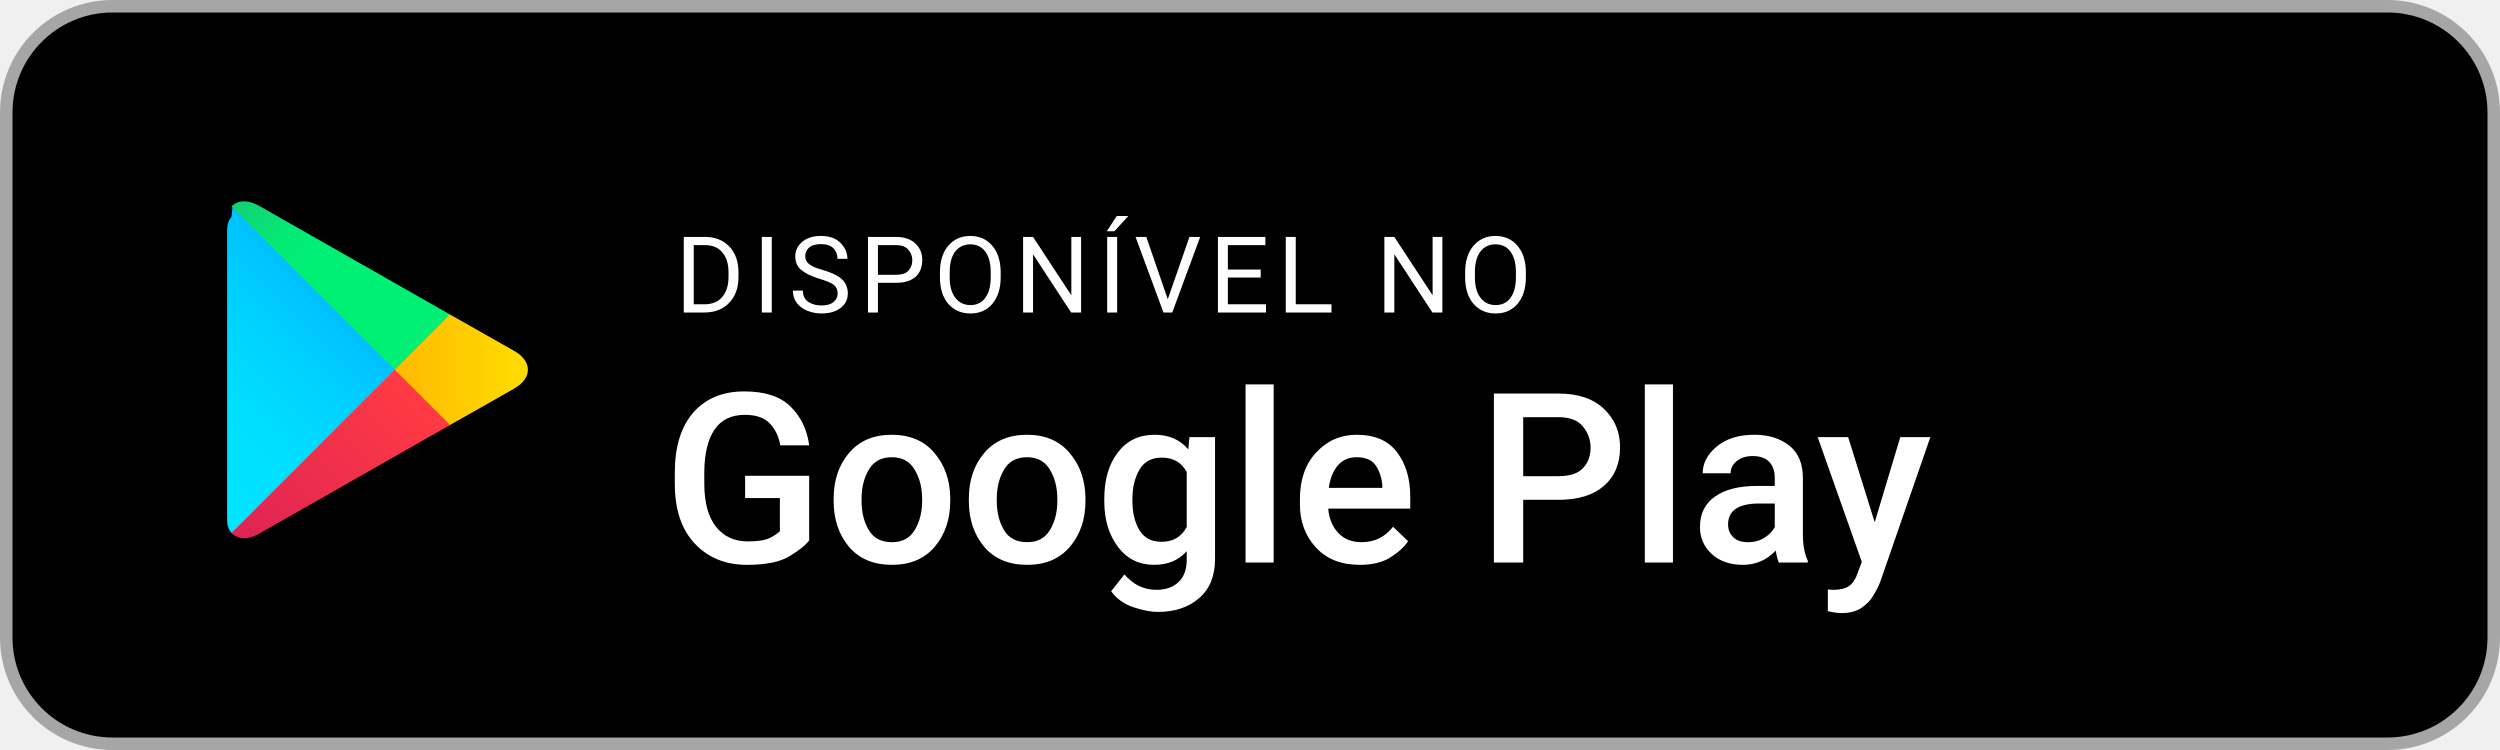
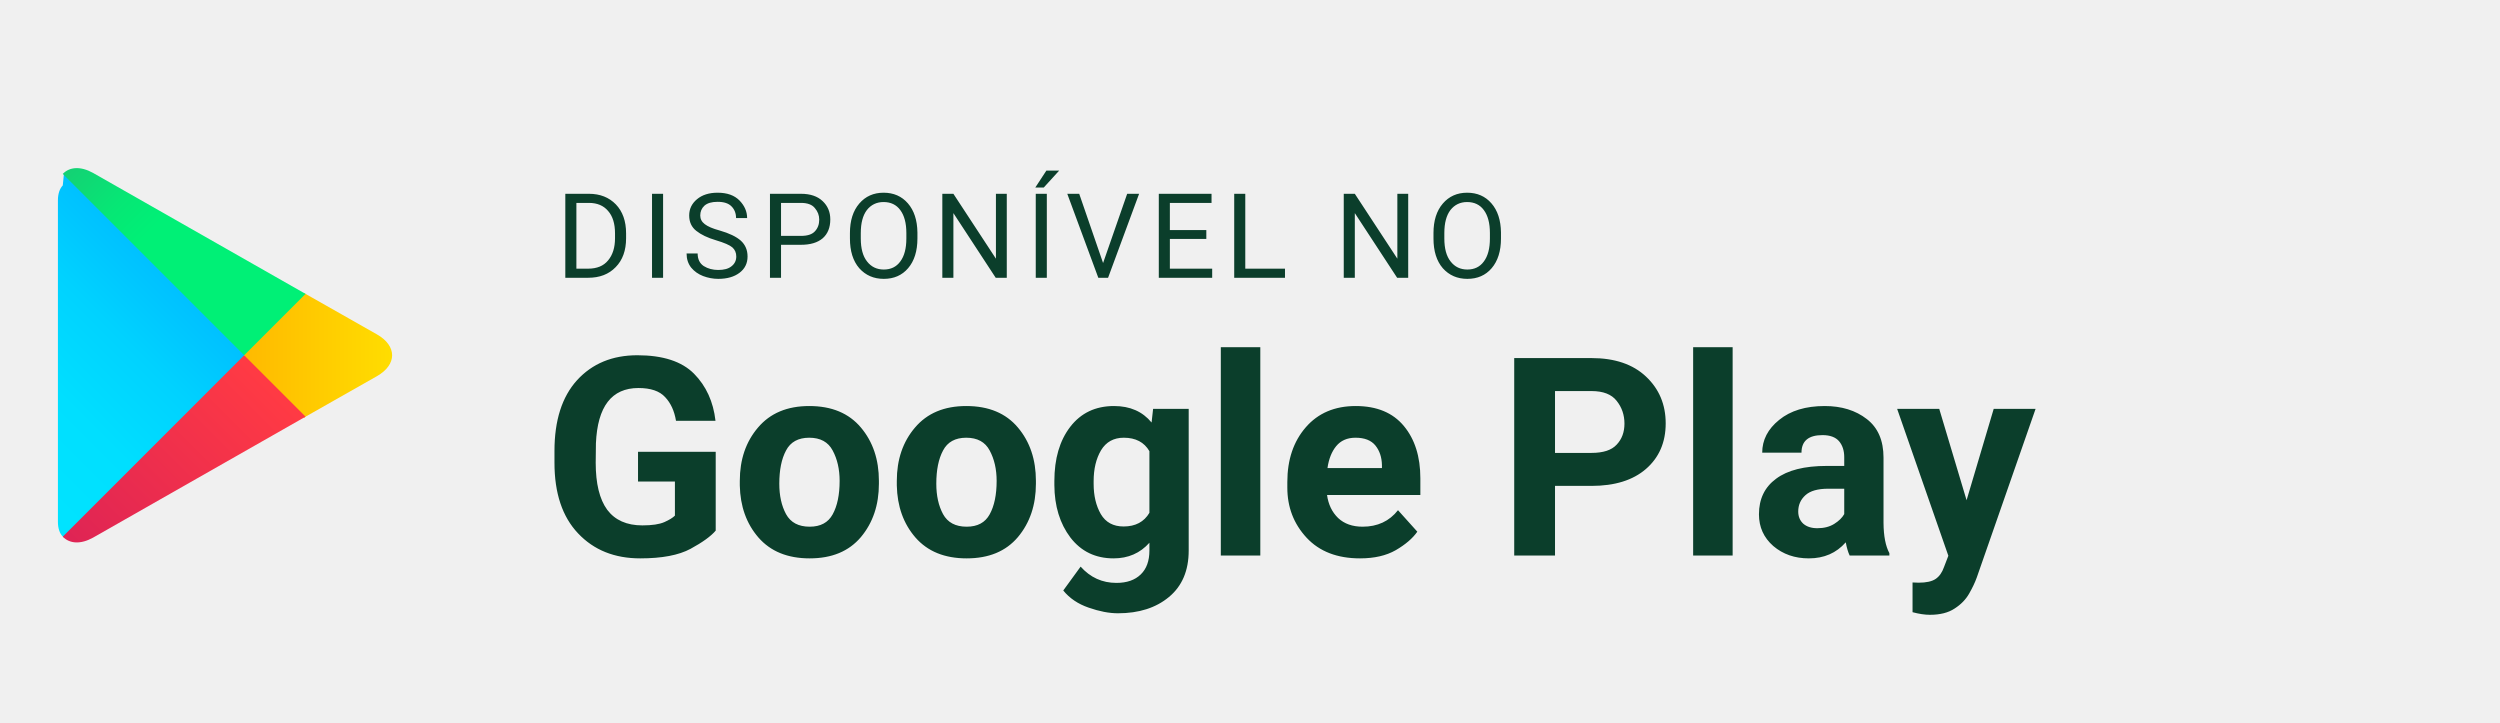
- <svg xmlns="http://www.w3.org/2000/svg" width="200" height="60" viewBox="0 0 200 60" role="img" aria-label="Disponível no Google Play">
-   <rect x="0.5" y="0.5" width="199" height="59" rx="8.5" fill="#000000" stroke="#A6A6A6" stroke-width="1" />
-   <g transform="translate(18 17)">
+ <svg xmlns="http://www.w3.org/2000/svg" width="180" height="52" viewBox="0 0 180 52" role="img" aria-label="Disponível no Google Play">
+   <g transform="translate(4 13)">
    <path d="M0.52 0.35C0.3 0.58 0.17 0.95 0.17 1.42V24.58C0.17 25.05 0.3 25.42 0.53 25.64L0.61 25.71L13.58 12.74V12.58V12.42L0.61 -0.55L0.52 0.35Z" fill="url(#pg-a)" />
    <path d="M17.9 17.09L13.58 12.77V12.58V12.42L17.9 8.1L18 8.16L23.13 11.07C24.6 11.9 24.6 13.26 23.13 14.09L18 17L17.9 17.09Z" fill="url(#pg-b)" />
    <path d="M18 17L13.58 12.58L0.52 25.64C1.01 26.15 1.8 26.21 2.7 25.71L18 17Z" fill="url(#pg-c)" />
    <path d="M18 8.16L2.7 -0.55C1.8 -1.05 1.01 -0.99 0.52 -0.48L13.58 12.58L18 8.16Z" fill="url(#pg-d)" />
    <defs>
      <linearGradient id="pg-a" x1="12.44" y1="1.2" x2="-4.98" y2="18.62" gradientUnits="userSpaceOnUse">
        <stop stop-color="#00A0FF" />
        <stop offset="0.01" stop-color="#00A1FF" />
        <stop offset="0.26" stop-color="#00BEFF" />
        <stop offset="0.51" stop-color="#00D2FF" />
        <stop offset="0.76" stop-color="#00DFFF" />
        <stop offset="1" stop-color="#00E3FF" />
      </linearGradient>
      <linearGradient id="pg-b" x1="25.06" y1="12.58" x2="-0.17" y2="12.58" gradientUnits="userSpaceOnUse">
        <stop stop-color="#FFE000" />
        <stop offset="0.41" stop-color="#FFBD00" />
        <stop offset="0.78" stop-color="#FFA500" />
        <stop offset="1" stop-color="#FF9C00" />
      </linearGradient>
      <linearGradient id="pg-c" x1="15.62" y1="15.03" x2="-8.05" y2="38.7" gradientUnits="userSpaceOnUse">
        <stop stop-color="#FF3A44" />
        <stop offset="1" stop-color="#C31162" />
      </linearGradient>
      <linearGradient id="pg-d" x1="-2.64" y1="-7.99" x2="7.93" y2="2.58" gradientUnits="userSpaceOnUse">
        <stop stop-color="#32A071" />
        <stop offset="0.07" stop-color="#2DA771" />
        <stop offset="0.48" stop-color="#15CF74" />
        <stop offset="0.8" stop-color="#06E775" />
        <stop offset="1" stop-color="#00F076" />
      </linearGradient>
    </defs>
  </g>
-   <text x="54" y="25" fill="#FFFFFF" font-family="'Roboto','Helvetica Neue',Arial,sans-serif" font-size="8.5" letter-spacing="0.6">DISPONÍVEL NO</text>
-   <text x="53" y="45" fill="#FFFFFF" font-family="'Roboto','Helvetica Neue',Arial,sans-serif" font-size="19" font-weight="500">Google Play</text>
+   <text x="40" y="20" fill="#0b3e2b" font-family="'Roboto','Helvetica Neue',Arial,sans-serif" font-size="8.5" letter-spacing="0.6">DISPONÍVEL NO</text>
+   <text x="39" y="40" fill="#0b3e2b" font-family="'Roboto','Helvetica Neue',Arial,sans-serif" font-size="20" font-weight="600">Google Play</text>
</svg>
